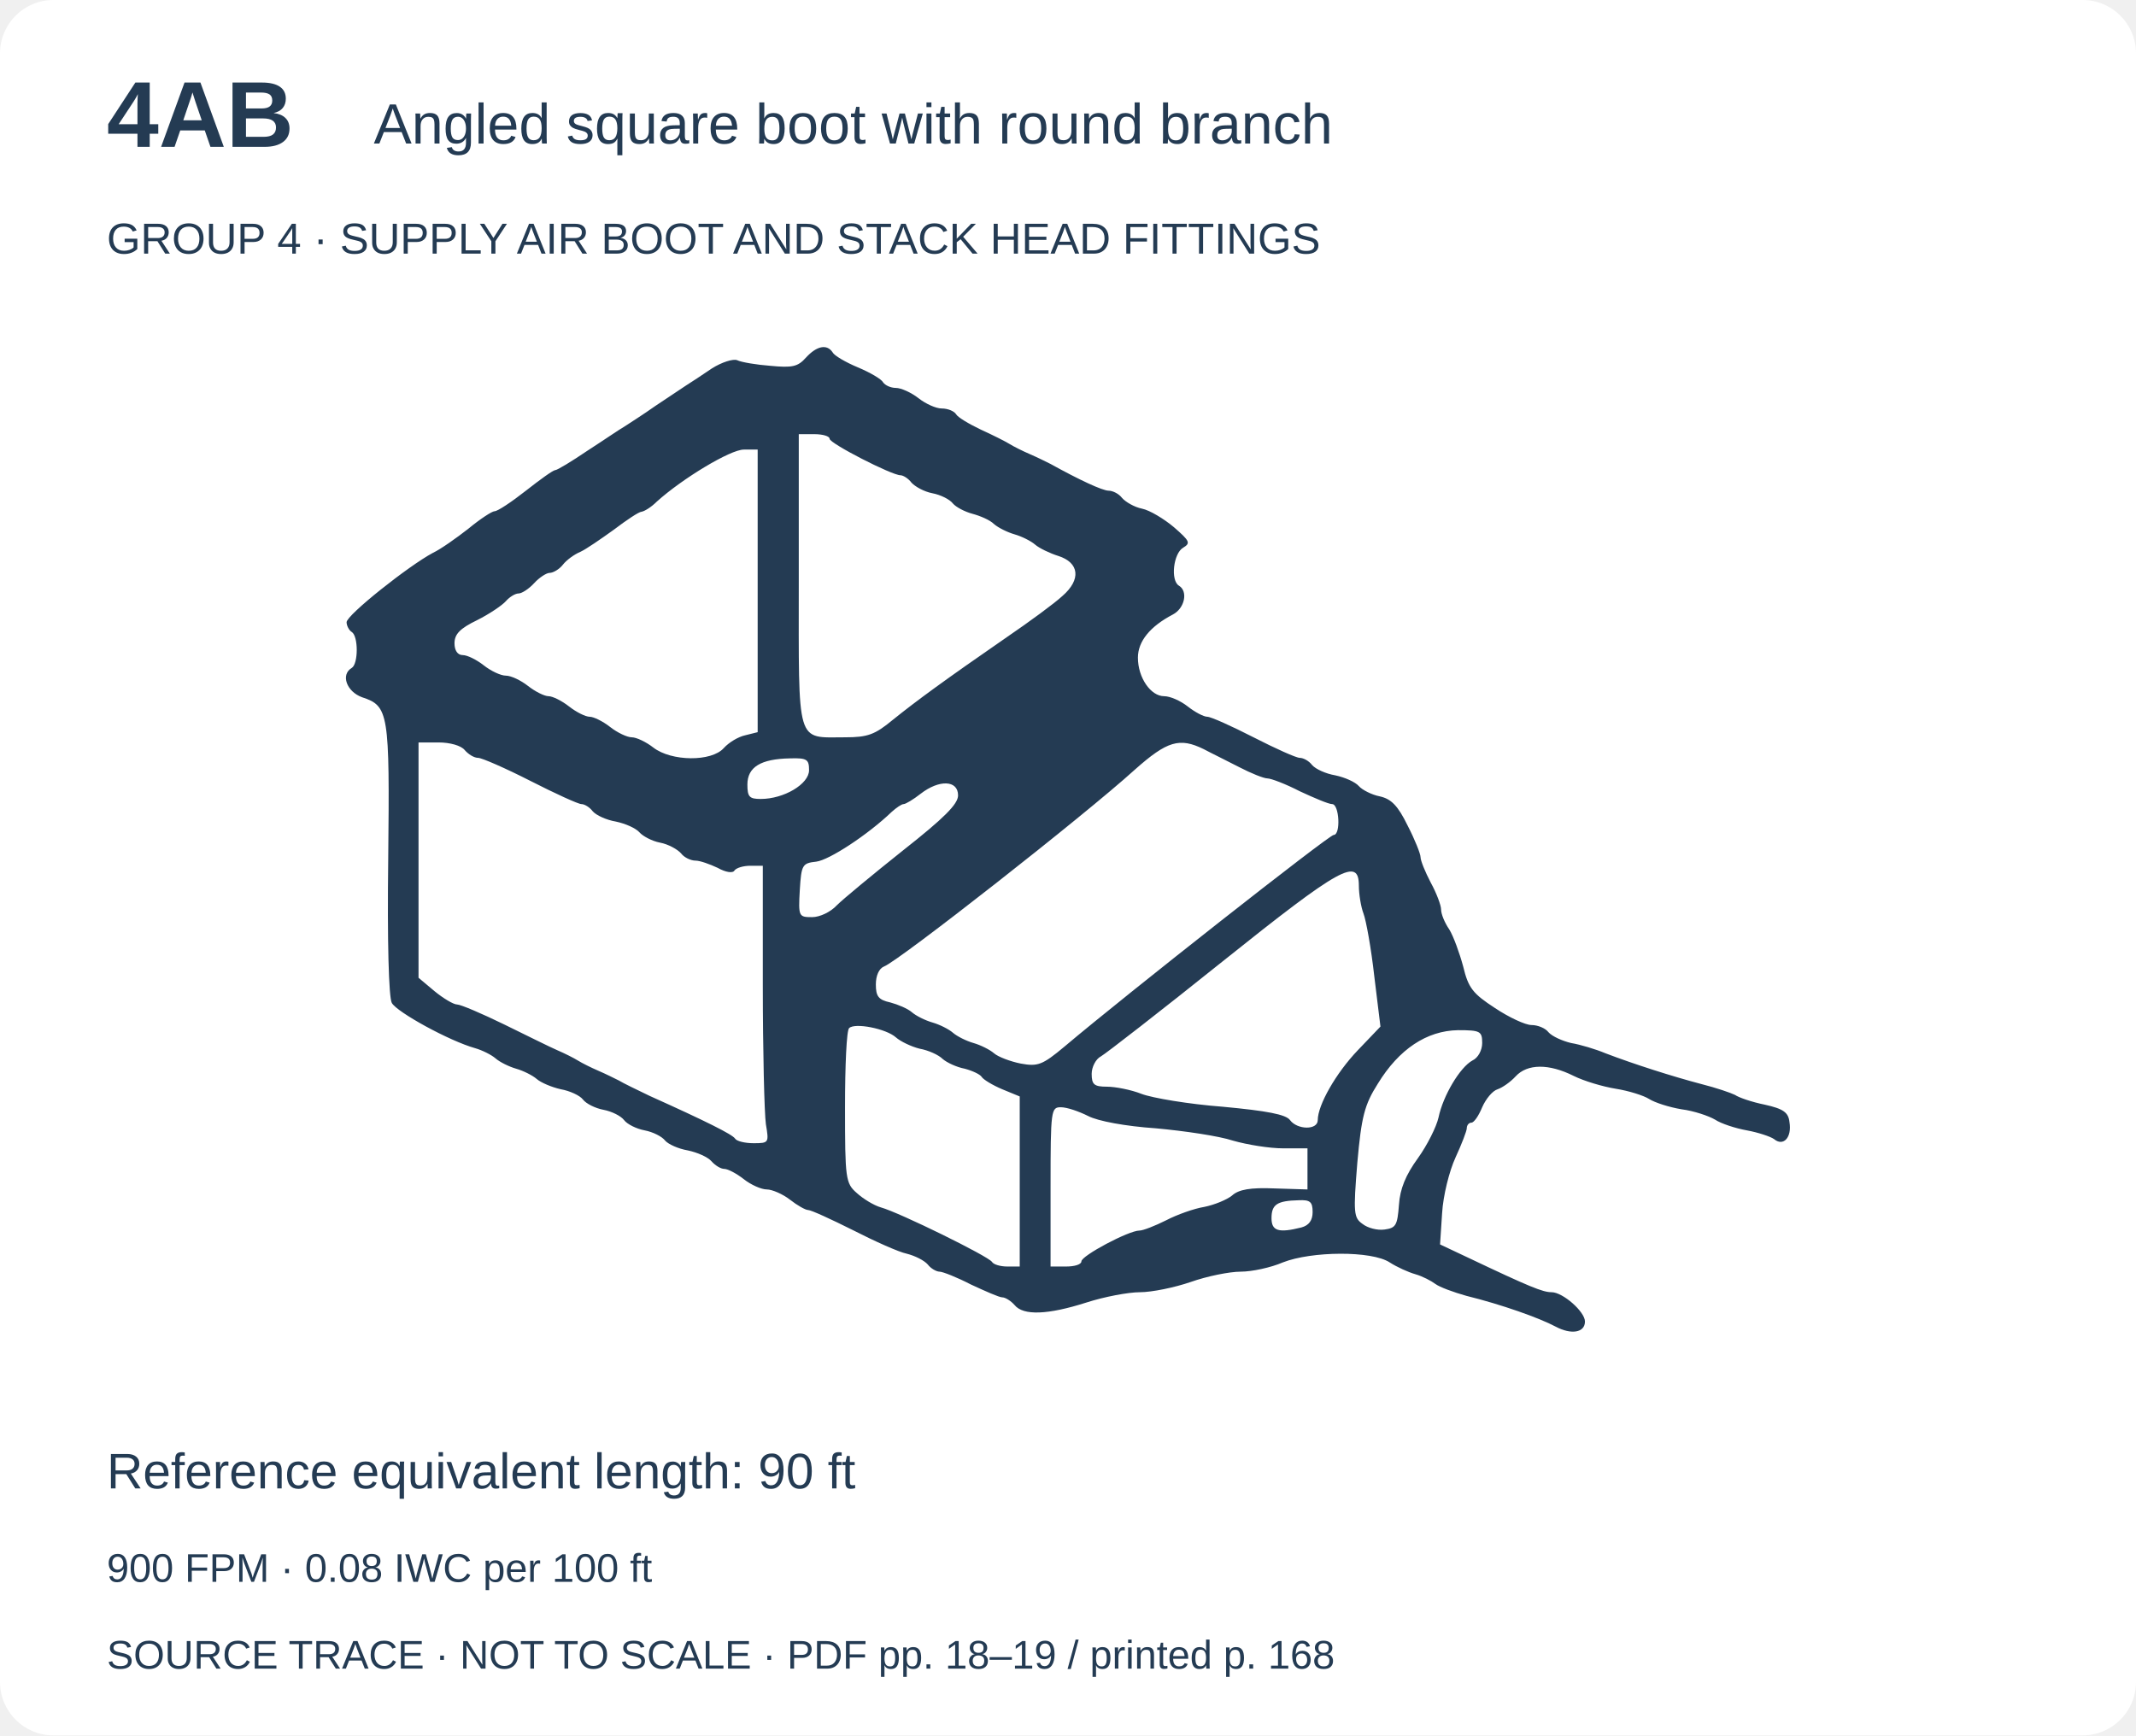
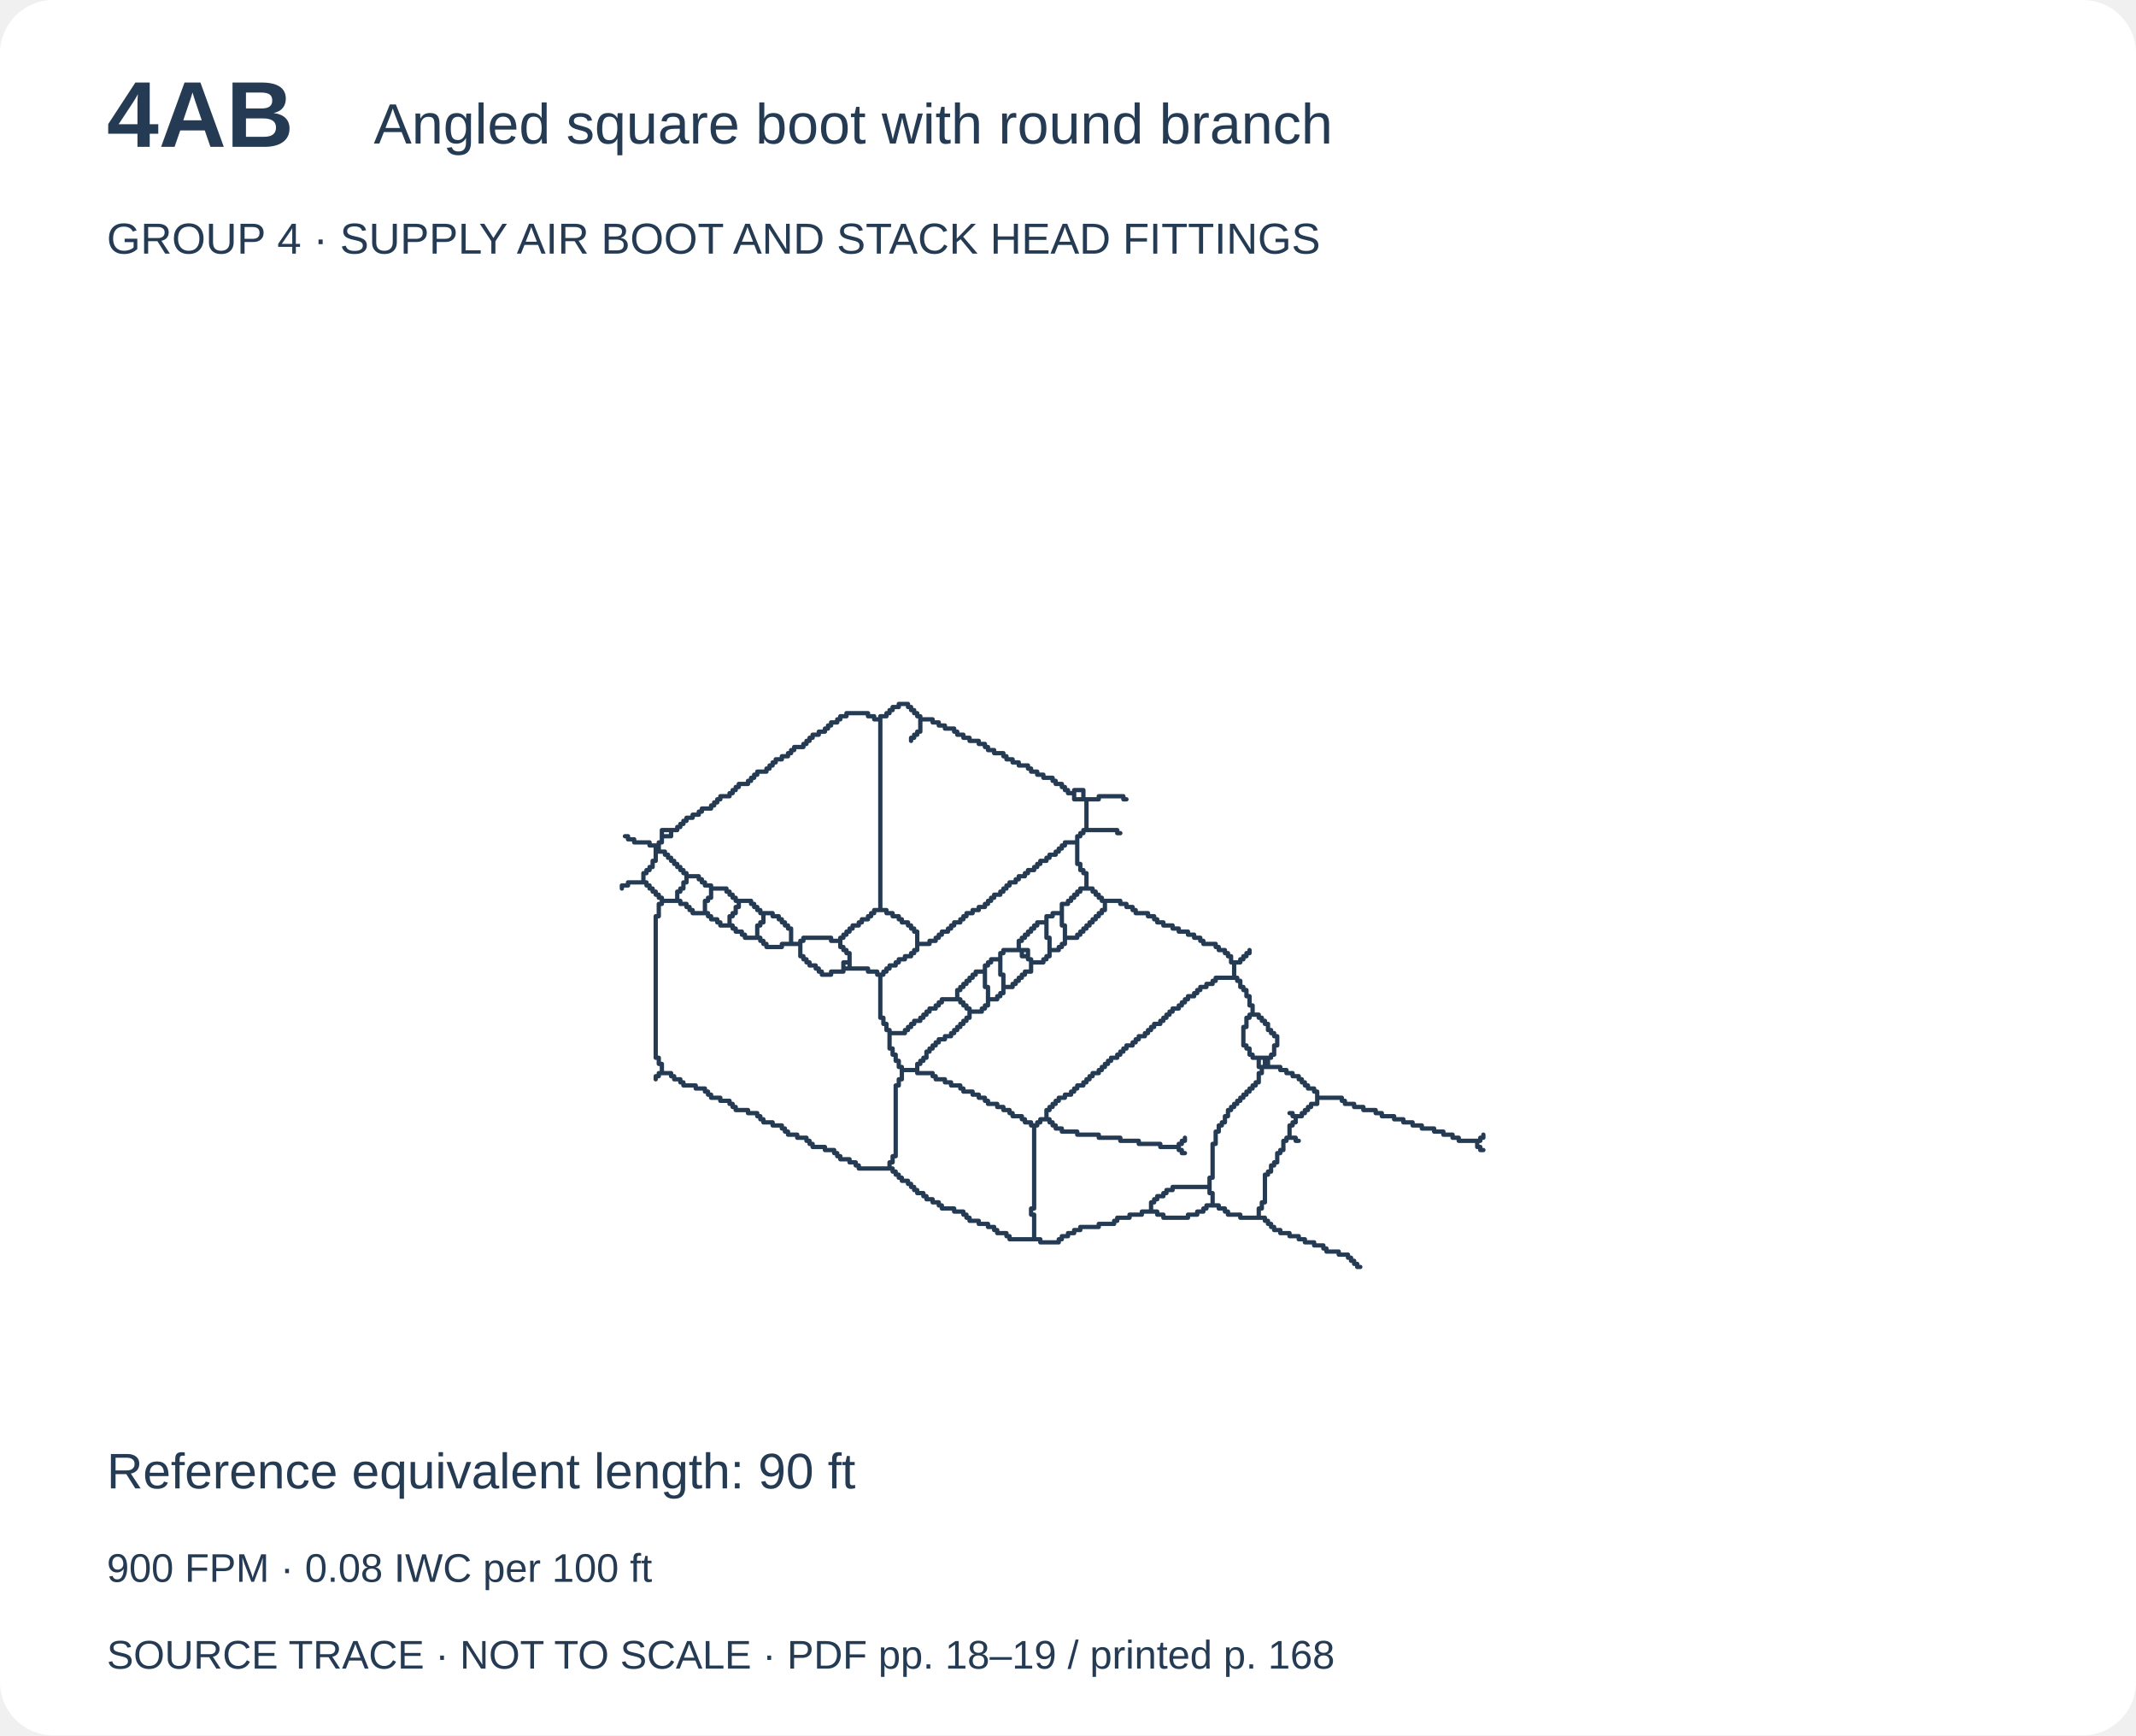
<svg xmlns="http://www.w3.org/2000/svg" width="640" height="520" viewBox="0 0 640 520" role="img" aria-labelledby="title desc">
  <style>text{font-family:Arial,sans-serif;fill:#243b53}</style>
  <rect width="640" height="520" rx="16" fill="white" />
  <text x="32" y="44" font-size="28" font-weight="700">4AB</text>
  <text x="112" y="43" font-size="17">Angled square boot with round branch</text>
  <text x="32" y="76" font-size="13">GROUP 4 · SUPPLY AIR BOOT AND STACK HEAD FITTINGS</text>
-   <svg x="55" y="104" width="530" height="295" viewBox="0 0 281.015 191.607" preserveAspectRatio="xMidYMid meet">
-     <g transform="translate(-14.88645,211.9499) scale(0.1,-0.1)" fill="#243b53" stroke="none">
-       <path d="M1044 2099 c-16 -18 -27 -20 -69 -16 -27 2 -57 7 -65 11 -8 3 -30 -4 -49 -16 -19 -13 -42 -28 -50 -33 -9 -6 -36 -24 -60 -40 -24 -17 -51 -34 -60 -40 -9 -5 -41 -27 -72 -47 -31 -21 -59 -38 -63 -38 -4 0 -29 -18 -57 -40 -28 -22 -55 -40 -61 -40 -5 0 -28 -15 -51 -34 -23 -18 -54 -40 -69 -47 -47 -25 -168 -121 -168 -135 0 -7 5 -16 10 -19 13 -8 13 -62 0 -70 -22 -13 -10 -46 20 -57 52 -17 54 -30 51 -315 -2 -160 1 -269 7 -280 10 -18 112 -74 162 -88 14 -4 32 -13 40 -20 8 -7 26 -16 40 -20 14 -4 32 -13 40 -20 8 -7 29 -16 47 -20 17 -3 37 -12 43 -20 6 -8 24 -17 40 -20 16 -3 34 -12 40 -20 6 -8 24 -17 40 -20 16 -3 34 -12 40 -20 6 -7 26 -16 44 -19 19 -4 39 -13 46 -21 7 -8 18 -15 25 -15 7 0 24 -9 38 -20 14 -11 34 -20 45 -20 10 0 31 -9 45 -20 14 -11 30 -20 35 -20 6 0 45 -18 87 -39 43 -22 90 -43 105 -46 16 -4 34 -13 41 -21 6 -8 17 -14 23 -14 6 0 34 -11 61 -25 28 -13 55 -25 61 -25 6 0 17 -7 24 -15 17 -21 65 -19 140 5 34 11 81 20 104 20 23 0 67 9 99 20 31 11 75 20 97 20 22 0 59 8 82 18 56 22 173 23 208 0 14 -9 36 -19 50 -23 14 -4 31 -13 39 -19 8 -6 35 -16 60 -23 69 -17 142 -43 174 -60 30 -16 57 -12 57 10 0 19 -43 57 -65 57 -17 0 -42 10 -164 68 l-53 25 4 61 c2 34 14 82 26 108 12 26 22 52 22 57 0 6 4 11 9 11 5 0 14 13 21 30 7 16 20 32 30 35 9 3 25 14 35 25 23 25 65 25 113 1 20 -10 57 -21 82 -25 25 -4 54 -13 65 -20 11 -7 39 -16 63 -20 24 -3 53 -13 65 -20 12 -8 40 -17 62 -21 22 -4 46 -12 53 -17 18 -15 35 3 30 33 -2 19 -12 26 -48 34 -25 5 -51 14 -58 19 -8 4 -37 14 -65 21 -57 15 -132 39 -187 60 -19 8 -49 17 -67 20 -17 4 -37 13 -44 21 -6 8 -21 14 -33 14 -12 0 -44 15 -71 33 -43 28 -52 39 -62 81 -7 26 -19 59 -27 72 -9 13 -16 30 -16 39 0 8 -9 32 -20 52 -11 21 -20 43 -20 50 0 6 -11 34 -25 61 -19 39 -32 52 -54 57 -16 3 -35 13 -41 20 -7 8 -27 17 -46 21 -18 3 -38 12 -45 20 -6 8 -17 14 -24 14 -7 0 -47 18 -90 40 -43 22 -83 40 -90 40 -7 0 -24 9 -38 20 -14 11 -34 20 -46 20 -26 0 -51 36 -51 75 0 32 24 61 68 84 23 12 30 45 12 56 -17 10 -11 63 8 74 15 9 13 13 -18 40 -19 16 -47 33 -62 36 -15 3 -32 13 -39 21 -6 8 -18 14 -26 14 -12 0 -57 21 -113 52 -8 4 -26 13 -40 19 -14 6 -32 15 -40 20 -8 5 -34 18 -56 28 -23 11 -45 24 -48 30 -4 6 -16 11 -28 11 -11 0 -31 9 -45 20 -14 11 -34 20 -44 20 -10 0 -21 5 -25 11 -3 6 -25 19 -49 29 -24 10 -46 23 -49 29 -11 17 -31 13 -52 -10z m46 -158 c0 -9 121 -71 138 -71 5 0 15 -6 21 -14 7 -8 25 -18 41 -21 16 -3 34 -12 40 -20 6 -7 23 -16 38 -20 15 -4 34 -12 42 -20 8 -7 26 -16 40 -20 14 -4 32 -13 40 -20 8 -7 29 -17 45 -22 41 -13 45 -46 8 -78 -15 -14 -64 -50 -108 -80 -123 -85 -176 -124 -222 -161 -35 -29 -49 -34 -93 -34 -96 0 -90 -19 -90 305 l0 285 30 0 c17 0 30 -4 30 -9z m-140 -296 l0 -275 -24 -6 c-14 -3 -32 -14 -42 -25 -24 -27 -102 -26 -137 1 -14 11 -33 20 -42 20 -9 0 -28 9 -42 20 -14 11 -32 20 -40 20 -8 0 -26 9 -40 20 -14 11 -32 20 -40 20 -8 0 -26 9 -40 20 -14 11 -33 20 -43 20 -10 0 -29 9 -43 20 -14 11 -32 20 -41 20 -10 0 -16 9 -16 23 0 18 11 29 44 45 24 12 49 29 56 37 7 8 18 15 25 15 6 0 20 9 30 20 10 11 24 20 30 20 7 0 19 7 26 16 7 9 22 20 34 25 11 5 40 25 65 43 25 19 49 35 54 35 6 1 19 9 30 20 50 45 143 101 169 101 l27 0 0 -275z m-570 -310 c7 -8 18 -15 26 -15 7 0 53 -20 102 -45 49 -25 93 -45 99 -45 6 0 16 -6 22 -14 7 -8 27 -17 45 -20 19 -4 39 -13 46 -21 6 -7 24 -17 40 -20 16 -3 34 -13 41 -21 6 -8 19 -14 28 -14 9 0 28 -7 43 -14 16 -9 30 -11 33 -5 4 5 17 9 31 9 l24 0 0 -232 c0 -128 3 -250 6 -271 6 -36 6 -37 -24 -37 -17 0 -33 4 -36 9 -5 8 -57 34 -166 83 -25 12 -52 25 -60 30 -8 4 -26 13 -40 19 -14 6 -32 15 -40 20 -8 5 -26 14 -40 20 -14 6 -60 29 -103 50 -43 21 -85 39 -92 39 -7 0 -27 12 -44 26 l-31 26 0 229 0 229 39 0 c22 0 44 -6 51 -15z m1438 2 c15 -8 46 -23 69 -35 23 -12 48 -22 55 -22 7 0 36 -11 63 -25 28 -13 56 -25 63 -25 14 0 17 -60 3 -60 -9 0 -402 -309 -524 -412 -43 -36 -52 -39 -85 -33 -20 4 -44 13 -52 20 -8 7 -26 16 -40 20 -14 4 -32 13 -40 20 -8 7 -26 16 -40 20 -14 4 -32 13 -40 20 -8 7 -27 15 -42 19 -23 5 -28 12 -28 35 0 17 6 31 16 35 29 11 390 294 488 383 63 56 87 63 134 40z m-768 -41 c0 -27 -49 -56 -94 -56 -22 0 -26 4 -26 28 0 34 26 50 83 51 33 1 37 -2 37 -23z m290 -49 c0 -17 -27 -44 -107 -107 -59 -47 -117 -95 -129 -107 -12 -13 -33 -23 -48 -23 -26 0 -27 1 -24 53 3 49 5 52 32 55 25 3 100 52 147 97 9 8 19 15 23 15 4 0 19 9 33 20 36 28 73 27 73 -3z m780 -176 c0 -16 4 -41 9 -54 5 -13 15 -68 21 -122 l12 -98 -44 -46 c-43 -45 -78 -107 -78 -136 0 -20 -40 -19 -54 0 -8 11 -45 18 -131 26 -66 5 -137 17 -158 25 -20 8 -51 14 -67 14 -25 0 -30 4 -30 25 0 13 8 29 18 34 9 5 116 88 237 185 230 184 265 203 265 147z m-901 -295 c9 -8 30 -18 46 -22 17 -3 37 -12 45 -20 8 -7 27 -16 43 -19 15 -4 30 -11 33 -16 3 -5 21 -16 40 -24 l34 -14 0 -165 0 -166 -24 0 c-14 0 -27 4 -30 9 -7 11 -180 96 -216 106 -14 4 -35 17 -47 28 -22 19 -23 28 -23 167 0 81 3 150 8 154 11 11 72 -1 91 -18z m1141 -11 c0 -14 -8 -29 -19 -34 -24 -13 -57 -68 -66 -111 -4 -18 -22 -54 -40 -79 -24 -33 -35 -60 -37 -91 -3 -40 -6 -45 -28 -48 -14 -2 -33 3 -43 11 -17 12 -18 21 -10 119 8 90 14 113 40 154 41 67 95 103 156 104 43 0 47 -2 47 -25z m-767 -142 c19 -10 73 -20 132 -24 55 -5 123 -15 150 -24 28 -8 71 -15 98 -15 l47 0 0 -40 0 -40 -64 2 c-47 2 -70 -2 -83 -14 -10 -8 -34 -18 -54 -22 -19 -3 -53 -15 -74 -26 -22 -11 -45 -20 -52 -20 -21 0 -113 -49 -113 -60 0 -6 -13 -10 -30 -10 l-30 0 0 155 c0 150 1 155 20 155 12 0 35 -8 53 -17z m437 -187 c0 -16 -7 -26 -22 -30 -44 -11 -58 -7 -58 18 0 27 11 34 53 35 22 1 27 -3 27 -23z" />
-     </g>
+   <svg x="55" y="104" width="530" height="295" viewBox="0 0 320 320" preserveAspectRatio="xMidYMid meet">
+     <path d="M105 116L106 116M105 116L105 117M106 116L107 116M107 116L108 116M108 116L108 117M103 117L104 117M103 117L103 118M104 117L105 117M108 117L109 117M109 117L109 118M102 118L103 118M102 118L102 119M109 118L110 118M110 118L110 119M88 119L89 119M88 119L88 120M89 119L90 119M90 119L91 119M91 119L92 119M92 119L93 119M93 119L94 119M94 119L95 119M95 119L95 120M101 119L102 119M101 119L101 120M110 119L111 119M111 119L111 120M86 120L87 120M86 120L86 121M87 120L88 120M95 120L96 120M96 120L97 120M97 120L97 121M99 120L100 120M99 120L99 121M100 120L101 120M111 120L112 120M112 120L112 121M85 121L86 121M85 121L85 122M97 121L98 121M98 121L99 121M99 121L99 122M112 121L113 121M112 121L112 122M113 121L114 121M114 121L115 121M115 121L116 121M116 121L116 122M83 122L84 122M83 122L83 123M84 122L85 122M99 122L99 123M112 122L112 123M116 122L117 122M117 122L118 122M118 122L118 123M82 123L83 123M82 123L82 124M99 123L99 124M112 123L112 124M118 123L119 123M119 123L120 123M120 123L120 124M81 124L82 124M81 124L81 125M99 124L99 125M112 124L112 125M120 124L121 124M121 124L122 124M122 124L123 124M123 124L123 125M79 125L80 125M79 125L79 126M80 125L81 125M99 125L99 126M111 125L112 125M111 125L111 126M123 125L124 125M124 125L124 126M77 126L78 126M77 126L77 127M78 126L79 126M99 126L99 127M110 126L111 126M110 126L110 127M124 126L125 126M125 126L126 126M126 126L126 127M76 127L77 127M76 127L76 128M99 127L99 128M109 127L110 127M109 127L109 128M126 127L127 127M127 127L128 127M128 127L128 128M75 128L76 128M75 128L75 129M99 128L99 129M128 128L129 128M129 128L130 128M130 128L131 128M131 128L131 129M74 129L75 129M74 129L74 130M99 129L99 130M131 129L132 129M132 129L133 129M133 129L133 130M71 130L72 130M71 130L71 131M72 130L73 130M73 130L74 130M99 130L99 131M133 130L134 130M134 130L134 131M70 131L71 131M70 131L70 132M99 131L99 132M134 131L135 131M135 131L136 131M136 131L136 132M69 132L70 132M69 132L69 133M99 132L99 133M136 132L137 132M137 132L138 132M138 132L139 132M139 132L139 133M67 133L68 133M67 133L67 134M68 133L69 133M99 133L99 134M139 133L140 133M140 133L140 134M65 134L66 134M65 134L65 135M66 134L67 134M99 134L99 135M140 134L141 134M141 134L142 134M142 134L142 135M64 135L65 135M64 135L64 136M99 135L99 136M142 135L143 135M143 135L144 135M144 135L144 136M63 136L64 136M63 136L63 137M99 136L99 137M144 136L145 136M145 136L146 136M146 136L147 136M147 136L147 137M62 137L63 137M62 137L62 138M99 137L99 138M147 137L148 137M148 137L148 138M59 138L60 138M59 138L59 139M60 138L61 138M61 138L62 138M99 138L99 139M148 138L149 138M149 138L150 138M150 138L150 139M58 139L59 139M58 139L58 140M99 139L99 140M150 139L151 139M151 139L152 139M152 139L152 140M57 140L58 140M57 140L57 141M99 140L99 141M152 140L153 140M153 140L154 140M154 140L155 140M155 140L155 141M56 141L57 141M56 141L56 142M99 141L99 142M155 141L156 141M156 141L156 142M53 142L54 142M53 142L53 143M54 142L55 142M55 142L56 142M99 142L99 143M156 142L157 142M157 142L158 142M158 142L158 143M52 143L53 143M52 143L52 144M99 143L99 144M158 143L159 143M159 143L159 144M51 144L52 144M51 144L51 145M99 144L99 145M159 144L160 144M160 144L160 145M162 144L163 144M162 144L162 145M163 144L164 144M164 144L165 144M165 144L165 145M50 145L51 145M50 145L50 146M99 145L99 146M160 145L161 145M161 145L162 145M162 145L162 146M165 145L165 146M47 146L48 146M47 146L47 147M48 146L49 146M49 146L50 146M99 146L99 147M162 146L162 147M165 146L165 147M170 146L171 146M170 146L170 147M171 146L172 146M172 146L173 146M173 146L174 146M174 146L175 146M175 146L176 146M176 146L177 146M177 146L178 146M178 146L178 147M46 147L47 147M46 147L46 148M99 147L99 148M162 147L163 147M163 147L164 147M164 147L165 147M165 147L166 147M166 147L167 147M166 147L166 148M167 147L168 147M168 147L169 147M169 147L170 147M178 147L179 147M45 148L46 148M45 148L45 149M99 148L99 149M166 148L166 149M44 149L45 149M44 149L44 150M99 149L99 150M166 149L166 150M41 150L42 150M41 150L41 151M42 150L43 150M43 150L44 150M99 150L99 151M166 150L166 151M40 151L41 151M40 151L40 152M99 151L99 152M166 151L166 152M38 152L39 152M38 152L38 153M39 152L40 152M99 152L99 153M166 152L166 153M36 153L37 153M36 153L36 154M37 153L38 153M99 153L99 154M166 153L166 154M35 154L36 154M35 154L35 155M99 154L99 155M166 154L166 155M34 155L35 155M34 155L34 156M99 155L99 156M166 155L166 156M33 156L34 156M33 156L33 157M99 156L99 157M166 156L166 157M28 157L29 157M28 157L28 158M29 157L30 157M30 157L31 157M31 157L32 157M31 157L31 158M32 157L33 157M99 157L99 158M165 157L166 157M165 157L165 158M166 157L167 157M167 157L168 157M168 157L169 157M169 157L170 157M170 157L171 157M171 157L172 157M172 157L173 157M173 157L174 157M174 157L175 157M175 157L176 157M176 157L176 158M28 158L28 159M31 158L31 159M99 158L99 159M164 158L165 158M164 158L164 159M176 158L177 158M16 159L17 159M17 159L17 160M28 159L29 159M28 159L28 160M29 159L30 159M30 159L31 159M99 159L99 160M163 159L164 159M163 159L163 160M17 160L18 160M18 160L19 160M19 160L19 161M28 160L28 161M99 160L99 161M163 160L163 161M19 161L20 161M20 161L21 161M21 161L22 161M22 161L23 161M23 161L24 161M24 161L24 162M27 161L28 161M27 161L27 162M99 161L99 162M159 161L160 161M159 161L159 162M160 161L161 161M161 161L162 161M162 161L163 161M163 161L163 162M24 162L25 162M25 162L26 162M26 162L27 162M26 162L26 163M27 162L27 163M99 162L99 163M158 162L159 162M158 162L158 163M163 162L163 163M26 163L27 163M26 163L26 164M27 163L27 164M99 163L99 164M157 163L158 163M157 163L157 164M163 163L163 164M26 164L27 164M26 164L26 165M27 164L28 164M28 164L29 164M29 164L29 165M99 164L99 165M156 164L157 164M156 164L156 165M163 164L163 165M26 165L26 166M29 165L30 165M30 165L30 166M99 165L99 166M154 165L155 165M154 165L154 166M155 165L156 165M163 165L163 166M26 166L26 167M30 166L31 166M31 166L31 167M99 166L99 167M153 166L154 166M153 166L153 167M163 166L163 167M25 167L26 167M25 167L25 168M31 167L32 167M32 167L32 168M99 167L99 168M151 167L152 167M151 167L151 168M152 167L153 167M163 167L163 168M25 168L25 169M32 168L33 168M33 168L33 169M99 168L99 169M150 168L151 168M150 168L150 169M163 168L164 168M164 168L164 169M24 169L25 169M24 169L24 170M33 169L34 169M34 169L34 170M99 169L99 170M149 169L150 169M149 169L149 170M164 169L164 170M23 170L24 170M23 170L23 171M34 170L35 170M35 170L35 171M99 170L99 171M147 170L148 170M147 170L147 171M148 170L149 170M164 170L165 170M165 170L165 171M22 171L23 171M22 171L22 172M35 171L36 171M36 171L36 172M99 171L99 172M146 171L147 171M146 171L146 172M165 171L166 171M166 171L166 172M22 172L22 173M36 172L37 172M36 172L36 173M37 172L38 172M38 172L39 172M39 172L40 172M40 172L40 173M99 172L99 173M144 172L145 172M144 172L144 173M145 172L146 172M166 172L166 173M22 173L22 174M36 173L36 174M40 173L41 173M41 173L41 174M99 173L99 174M143 173L144 173M143 173L143 174M166 173L166 174M17 174L18 174M17 174L17 175M18 174L19 174M19 174L20 174M20 174L21 174M21 174L22 174M22 174L23 174M23 174L23 175M35 174L36 174M35 174L35 175M41 174L42 174M42 174L42 175M99 174L99 175M141 174L142 174M141 174L141 175M142 174L143 174M166 174L166 175M15 175L16 175M15 175L15 176M16 175L17 175M23 175L24 175M24 175L24 176M35 175L35 176M42 175L43 175M43 175L44 175M44 175L44 176M99 175L99 176M140 175L141 175M140 175L140 176M166 175L166 176M24 176L25 176M25 176L25 177M34 176L35 176M34 176L34 177M44 176L45 176M44 176L44 177M45 176L46 176M46 176L47 176M47 176L48 176M48 176L49 176M49 176L49 177M99 176L99 177M139 176L140 176M139 176L139 177M164 176L165 176M164 176L164 177M165 176L166 176M166 176L167 176M167 176L168 176M168 176L168 177M25 177L26 177M26 177L26 178M33 177L34 177M33 177L33 178M44 177L44 178M49 177L50 177M50 177L50 178M99 177L99 178M138 177L139 177M138 177L138 178M163 177L164 177M163 177L163 178M168 177L169 177M169 177L169 178M26 178L27 178M27 178L27 179M33 178L33 179M44 178L44 179M50 178L51 178M51 178L51 179M99 178L99 179M136 178L137 178M136 178L136 179M137 178L138 178M162 178L163 178M162 178L162 179M169 178L170 178M170 178L170 179M27 179L28 179M28 179L28 180M33 179L33 180M43 179L44 179M43 179L43 180M51 179L52 179M52 179L52 180M99 179L99 180M135 179L136 179M135 179L135 180M161 179L162 179M161 179L161 180M170 179L171 179M171 179L171 180M28 180L29 180M28 180L28 181M29 180L30 180M30 180L31 180M31 180L32 180M32 180L33 180M33 180L34 180M34 180L34 181M42 180L43 180M42 180L42 181M52 180L53 180M53 180L54 180M53 180L53 181M54 180L55 180M55 180L56 180M56 180L57 180M57 180L57 181M99 180L99 181M134 180L135 180M134 180L134 181M160 180L161 180M160 180L160 181M171 180L172 180M172 180L173 180M172 180L172 181M173 180L174 180M174 180L175 180M175 180L176 180M176 180L177 180M177 180L177 181M27 181L28 181M27 181L27 182M34 181L35 181M35 181L36 181M36 181L36 182M42 181L42 182M53 181L53 182M57 181L58 181M58 181L58 182M99 181L99 182M133 181L134 181M133 181L133 182M158 181L159 181M158 181L158 182M159 181L160 181M172 181L172 182M177 181L178 181M178 181L179 181M179 181L179 182M27 182L27 183M36 182L37 182M37 182L37 183M42 182L42 183M52 182L53 182M52 182L52 183M58 182L59 182M59 182L59 183M99 182L99 183M131 182L132 182M131 182L131 183M132 182L133 182M158 182L158 183M172 182L172 183M179 182L180 182M180 182L181 182M181 182L181 183M27 183L27 184M37 183L38 183M38 183L38 184M42 183L42 184M52 183L52 184M59 183L60 183M60 183L60 184M97 183L98 183M97 183L97 184M98 183L99 183M99 183L100 183M100 183L101 183M101 183L101 184M129 183L130 183M129 183L129 184M130 183L131 183M158 183L158 184M171 183L172 183M171 183L171 184M181 183L182 183M182 183L182 184M27 184L27 185M38 184L39 184M39 184L40 184M40 184L41 184M41 184L42 184M42 184L43 184M43 184L43 185M51 184L52 184M51 184L51 185M60 184L61 184M61 184L62 184M61 184L61 185M62 184L63 184M63 184L64 184M64 184L64 185M96 184L97 184M96 184L96 185M101 184L102 184M102 184L103 184M103 184L103 185M127 184L128 184M127 184L127 185M128 184L129 184M155 184L156 184M155 184L155 185M156 184L157 184M157 184L158 184M158 184L158 185M170 184L171 184M170 184L170 185M182 184L183 184M183 184L184 184M184 184L185 184M185 184L186 184M186 184L186 185M26 185L27 185M26 185L26 186M43 185L44 185M44 185L44 186M50 185L51 185M50 185L50 186M61 185L61 186M64 185L65 185M65 185L66 185M66 185L66 186M95 185L96 185M95 185L95 186M103 185L104 185M104 185L105 185M105 185L105 186M126 185L127 185M126 185L126 186M153 185L154 185M153 185L153 186M154 185L155 185M158 185L158 186M169 185L170 185M169 185L169 186M186 185L187 185M187 185L188 185M188 185L188 186M26 186L26 187M44 186L45 186M45 186L46 186M46 186L46 187M50 186L50 187M61 186L61 187M66 186L67 186M67 186L67 187M93 186L94 186M93 186L93 187M94 186L95 186M105 186L106 186M106 186L106 187M125 186L126 186M125 186L125 187M153 186L153 187M158 186L158 187M168 186L169 186M168 186L168 187M188 186L189 186M189 186L189 187M26 187L26 188M46 187L47 187M47 187L47 188M50 187L50 188M60 187L61 187M60 187L60 188M67 187L68 187M68 187L68 188M92 187L93 187M92 187L92 188M106 187L107 187M107 187L108 187M108 187L108 188M123 187L124 187M123 187L123 188M124 187L125 187M150 187L151 187M150 187L150 188M151 187L152 187M152 187L153 187M153 187L153 188M158 187L158 188M167 187L168 187M167 187L167 188M189 187L190 187M190 187L191 187M191 187L191 188M26 188L26 189M47 188L48 188M48 188L49 188M49 188L50 188M50 188L51 188M51 188L51 189M59 188L60 188M59 188L59 189M68 188L69 188M69 188L69 189M90 188L91 188M90 188L90 189M91 188L92 188M108 188L109 188M109 188L109 189M122 188L123 188M122 188L122 189M149 188L150 188M149 188L149 189M153 188L153 189M158 188L159 188M159 188L159 189M166 188L167 188M166 188L166 189M191 188L192 188M192 188L193 188M193 188L194 188M194 188L194 189M26 189L26 190M51 189L52 189M52 189L52 190M59 189L59 190M69 189L70 189M70 189L70 190M89 189L90 189M89 189L89 190M109 189L110 189M110 189L110 190M121 189L122 189M121 189L121 190M148 189L149 189M148 189L148 190M153 189L153 190M159 189L159 190M165 189L166 189M165 189L165 190M194 189L195 189M195 189L196 189M196 189L196 190M26 190L26 191M52 190L53 190M53 190L54 190M54 190L54 191M59 190L59 191M70 190L70 191M88 190L89 190M88 190L88 191M110 190L111 190M111 190L111 191M119 190L120 190M119 190L119 191M120 190L121 190M147 190L148 190M147 190L147 191M153 190L153 191M159 190L159 191M164 190L165 190M164 190L164 191M196 190L197 190M197 190L198 190M198 190L199 190M199 190L199 191M26 191L26 192M54 191L55 191M55 191L55 192M59 191L59 192M70 191L70 192M87 191L88 191M87 191L87 192M111 191L111 192M118 191L119 191M118 191L118 192M146 191L147 191M146 191L146 192M153 191L153 192M159 191L159 192M163 191L164 191M163 191L163 192M199 191L200 191M200 191L201 191M201 191L201 192M26 192L26 193M55 192L56 192M56 192L57 192M57 192L58 192M58 192L59 192M59 192L60 192M60 192L60 193M70 192L70 193M74 192L75 192M74 192L74 193M75 192L76 192M76 192L77 192M77 192L78 192M78 192L79 192M79 192L80 192M80 192L81 192M81 192L82 192M82 192L83 192M83 192L83 193M86 192L87 192M86 192L86 193M111 192L111 193M117 192L118 192M117 192L117 193M145 192L146 192M145 192L145 193M153 192L154 192M154 192L154 193M159 192L160 192M159 192L159 193M160 192L161 192M161 192L162 192M162 192L163 192M201 192L202 192M202 192L203 192M203 192L203 193M26 193L26 194M60 193L61 193M61 193L61 194M70 193L70 194M73 193L74 193M73 193L73 194M83 193L84 193M84 193L85 193M85 193L86 193M86 193L86 194M111 193L111 194M115 193L116 193M115 193L115 194M116 193L117 193M144 193L145 193M144 193L144 194M154 193L154 194M159 193L159 194M203 193L204 193M204 193L204 194M26 194L26 195M61 194L62 194M62 194L62 195M67 194L68 194M67 194L67 195M68 194L69 194M69 194L70 194M70 194L71 194M71 194L72 194M72 194L73 194M73 194L73 195M86 194L86 195M111 194L112 194M111 194L111 195M112 194L113 194M113 194L114 194M114 194L115 194M144 194L144 195M154 194L154 195M158 194L159 194M158 194L158 195M204 194L205 194M205 194L206 194M206 194L207 194M207 194L208 194M208 194L208 195M26 195L26 196M62 195L63 195M63 195L64 195M64 195L65 195M65 195L66 195M66 195L67 195M73 195L73 196M86 195L87 195M87 195L87 196M111 195L111 196M144 195L144 196M154 195L154 196M157 195L158 195M157 195L157 196M208 195L209 195M209 195L209 196M26 196L26 197M73 196L73 197M87 196L88 196M88 196L88 197M110 196L111 196M110 196L110 197M139 196L140 196M139 196L139 197M140 196L141 196M141 196L142 196M142 196L143 196M143 196L144 196M144 196L145 196M145 196L146 196M145 196L145 197M146 196L147 196M147 196L147 197M154 196L155 196M154 196L154 197M155 196L156 196M156 196L157 196M209 196L210 196M210 196L211 196M211 196L211 197M219 196L219 197M26 197L26 198M73 197L73 198M88 197L89 197M89 197L89 198M109 197L110 197M109 197L109 198M138 197L139 197M138 197L138 198M145 197L145 198M147 197L147 198M154 197L154 198M211 197L212 197M212 197L212 198M218 197L219 197M218 197L218 198M26 198L26 199M73 198L74 198M74 198L74 199M89 198L89 199M107 198L108 198M107 198L107 199M108 198L109 198M138 198L138 199M145 198L146 198M146 198L147 198M147 198L147 199M153 198L154 198M153 198L153 199M212 198L213 198M213 198L213 199M217 198L218 198M217 198L217 199M26 199L26 200M74 199L75 199M75 199L75 200M89 199L89 200M105 199L106 199M105 199L105 200M106 199L107 199M135 199L136 199M135 199L135 200M136 199L137 199M137 199L138 199M138 199L138 200M147 199L148 199M148 199L148 200M152 199L153 199M152 199L152 200M213 199L213 200M216 199L217 199M216 199L216 200M26 200L26 201M75 200L76 200M76 200L76 201M87 200L88 200M87 200L87 201M88 200L89 200M89 200L89 201M104 200L105 200M104 200L104 201M134 200L135 200M134 200L134 201M138 200L138 201M148 200L149 200M148 200L148 201M149 200L150 200M150 200L151 200M151 200L152 200M213 200L214 200M214 200L215 200M214 200L214 201M215 200L216 200M26 201L26 202M76 201L77 201M77 201L78 201M78 201L78 202M87 201L87 202M89 201L89 202M102 201L103 201M102 201L102 202M103 201L104 201M133 201L134 201M133 201L133 202M138 201L138 202M148 201L148 202M214 201L214 202M26 202L26 203M78 202L79 202M79 202L79 203M87 202L88 202M87 202L87 203M88 202L89 202M89 202L90 202M90 202L91 202M91 202L92 202M92 202L93 202M93 202L94 202M94 202L95 202M95 202L95 203M101 202L102 202M101 202L101 203M133 202L133 203M138 202L138 203M148 202L148 203M214 202L214 203M26 203L26 204M79 203L80 203M80 203L80 204M83 203L84 203M83 203L83 204M84 203L85 203M85 203L86 203M86 203L87 203M95 203L96 203M96 203L97 203M97 203L98 203M98 203L98 204M100 203L101 203M100 203L100 204M130 203L131 203M130 203L130 204M131 203L132 203M132 203L133 203M133 203L133 204M138 203L138 204M146 203L147 203M146 203L146 204M147 203L148 203M214 203L214 204M26 204L26 205M80 204L81 204M81 204L82 204M82 204L83 204M98 204L99 204M99 204L100 204M99 204L99 205M129 204L130 204M129 204L129 205M133 204L133 205M138 204L139 204M139 204L139 205M145 204L146 204M145 204L145 205M214 204L214 205M26 205L26 206M99 205L99 206M128 205L129 205M128 205L128 206M133 205L133 206M139 205L139 206M144 205L145 205M144 205L144 206M208 205L209 205M208 205L208 206M209 205L210 205M210 205L211 205M211 205L212 205M212 205L213 205M213 205L214 205M214 205L215 205M215 205L215 206M26 206L26 207M99 206L99 207M127 206L128 206M127 206L127 207M133 206L133 207M139 206L139 207M143 206L144 206M143 206L143 207M207 206L208 206M207 206L207 207M215 206L216 206M216 206L216 207M26 207L26 208M99 207L99 208M126 207L127 207M126 207L126 208M133 207L133 208M139 207L139 208M142 207L143 207M142 207L142 208M205 207L206 207M205 207L205 208M206 207L207 207M216 207L216 208M26 208L26 209M99 208L99 209M125 208L126 208M125 208L125 209M133 208L134 208M134 208L134 209M139 208L140 208M139 208L139 209M140 208L141 208M141 208L142 208M203 208L204 208M203 208L203 209M204 208L205 208M216 208L217 208M217 208L217 209M26 209L26 210M99 209L99 210M124 209L125 209M124 209L124 210M134 209L134 210M139 209L139 210M202 209L203 209M202 209L202 210M217 209L218 209M218 209L218 210M26 210L26 211M99 210L99 211M124 210L124 211M134 210L134 211M138 210L139 210M138 210L138 211M201 210L202 210M201 210L201 211M218 210L218 211M26 211L26 212M99 211L99 212M124 211L124 212M134 211L134 212M137 211L138 211M137 211L137 212M199 211L200 211M199 211L199 212M200 211L201 211M218 211L219 211M219 211L219 212M26 212L26 213M99 212L99 213M119 212L120 212M119 212L119 213M120 212L121 212M121 212L122 212M122 212L123 212M123 212L124 212M124 212L125 212M125 212L125 213M134 212L135 212M134 212L134 213M135 212L136 212M136 212L137 212M198 212L199 212M198 212L198 213M219 212L219 213M26 213L26 214M99 213L99 214M118 213L119 213M118 213L118 214M125 213L126 213M126 213L126 214M134 213L134 214M197 213L198 213M197 213L197 214M219 213L219 214M26 214L26 215M99 214L99 215M117 214L118 214M117 214L117 215M126 214L127 214M127 214L127 215M133 214L134 214M133 214L133 215M196 214L197 214M196 214L196 215M219 214L220 214M220 214L220 215M26 215L26 216M99 215L99 216M115 215L116 215M115 215L115 216M116 215L117 215M127 215L128 215M128 215L128 216M132 215L133 215M132 215L132 216M194 215L195 215M194 215L194 216M195 215L196 215M220 215L220 216M26 216L26 217M99 216L99 217M114 216L115 216M114 216L114 217M128 216L129 216M128 216L128 217M129 216L130 216M130 216L131 216M131 216L132 216M193 216L194 216M193 216L193 217M220 216L220 217M26 217L26 218M99 217L99 218M113 217L114 217M113 217L113 218M128 217L128 218M192 217L193 217M192 217L192 218M219 217L220 217M219 217L219 218M220 217L221 217M221 217L222 217M222 217L222 218M26 218L26 219M99 218L100 218M100 218L100 219M112 218L113 218M112 218L112 219M127 218L128 218M127 218L127 219M191 218L192 218M191 218L191 219M218 218L219 218M218 218L218 219M222 218L223 218M223 218L223 219M26 219L26 220M100 219L100 220M110 219L111 219M110 219L110 220M111 219L112 219M126 219L127 219M126 219L126 220M190 219L191 219M190 219L190 220M218 219L218 220M223 219L224 219M224 219L224 220M26 220L26 221M100 220L101 220M101 220L101 221M109 220L110 220M109 220L109 221M125 220L126 220M125 220L125 221M188 220L189 220M188 220L188 221M189 220L190 220M218 220L218 221M224 220L225 220M225 220L225 221M26 221L26 222M101 221L101 222M108 221L109 221M108 221L108 222M124 221L125 221M124 221L124 222M187 221L188 221M187 221L187 222M217 221L218 221M217 221L217 222M225 221L225 222M26 222L26 223M101 222L102 222M102 222L102 223M107 222L108 222M107 222L107 223M123 222L124 222M123 222L123 223M186 222L187 222M186 222L186 223M217 222L217 223M225 222L226 222M226 222L226 223M26 223L26 224M102 223L103 223M102 223L102 224M103 223L104 223M104 223L105 223M105 223L106 223M106 223L107 223M122 223L123 223M122 223L122 224M185 223L186 223M185 223L185 224M217 223L217 224M226 223L227 223M227 223L227 224M26 224L26 225M102 224L102 225M120 224L121 224M120 224L120 225M121 224L122 224M183 224L184 224M183 224L183 225M184 224L185 224M217 224L217 225M227 224L228 224M228 224L228 225M26 225L26 226M102 225L102 226M118 225L119 225M118 225L118 226M119 225L120 225M182 225L183 225M182 225L182 226M217 225L217 226M228 225L228 226M26 226L26 227M102 226L102 227M117 226L118 226M117 226L117 227M181 226L182 226M181 226L181 227M217 226L217 227M228 226L228 227M26 227L26 228M102 227L102 228M116 227L117 227M116 227L116 228M179 227L180 227M179 227L179 228M180 227L181 227M217 227L218 227M218 227L218 228M227 227L228 227M227 227L227 228M26 228L26 229M102 228L103 228M103 228L103 229M115 228L116 228M115 228L115 229M178 228L179 228M178 228L178 229M218 228L219 228M219 228L219 229M227 228L227 229M26 229L26 230M103 229L103 230M114 229L115 229M114 229L114 230M177 229L178 229M177 229L177 230M219 229L219 230M227 229L227 230M26 230L26 231M103 230L104 230M104 230L104 231M114 230L114 231M176 230L177 230M176 230L176 231M219 230L220 230M220 230L220 231M226 230L227 230M226 230L226 231M26 231L27 231M27 231L27 232M104 231L104 232M113 231L114 231M113 231L113 232M174 231L175 231M174 231L174 232M175 231L176 231M220 231L221 231M221 231L222 231M222 231L223 231M222 231L222 232M223 231L224 231M224 231L225 231M224 231L224 232M225 231L226 231M225 231L225 232M27 232L27 233M104 232L105 232M105 232L105 233M112 232L113 232M112 232L112 233M173 232L174 232M173 232L173 233M222 232L222 233M224 232L225 232M224 232L224 233M225 232L225 233M27 233L28 233M28 233L28 234M105 233L105 234M111 233L112 233M111 233L111 234M172 233L173 233M172 233L172 234M222 233L222 234M224 233L225 233M224 233L224 234M225 233L225 234M28 234L28 235M105 234L106 234M106 234L106 235M111 234L111 235M171 234L172 234M171 234L171 235M222 234L223 234M223 234L224 234M223 234L223 235M224 234L225 234M225 234L226 234M226 234L227 234M227 234L228 234M228 234L229 234M229 234L229 235M28 235L28 236M106 235L107 235M106 235L106 236M107 235L108 235M108 235L109 235M109 235L110 235M110 235L111 235M111 235L111 236M170 235L171 235M170 235L170 236M223 235L223 236M229 235L230 235M230 235L231 235M231 235L231 236M27 236L28 236M27 236L27 237M28 236L29 236M29 236L30 236M30 236L31 236M31 236L31 237M106 236L106 237M111 236L112 236M112 236L113 236M113 236L114 236M114 236L115 236M115 236L116 236M116 236L116 237M168 236L169 236M168 236L168 237M169 236L170 236M222 236L223 236M222 236L222 237M231 236L232 236M232 236L233 236M233 236L233 237M26 237L27 237M26 237L26 238M31 237L32 237M32 237L32 238M106 237L106 238M116 237L117 237M117 237L117 238M167 237L168 237M167 237L167 238M222 237L222 238M233 237L234 237M234 237L235 237M235 237L235 238M32 238L33 238M33 238L34 238M34 238L34 239M105 238L106 238M105 238L105 239M117 238L118 238M118 238L119 238M119 238L120 238M120 238L120 239M166 238L167 238M166 238L166 239M222 238L222 239M235 238L236 238M236 238L236 239M34 239L35 239M35 239L35 240M105 239L105 240M120 239L121 239M121 239L122 239M122 239L122 240M165 239L166 239M165 239L165 240M221 239L222 239M221 239L221 240M236 239L237 239M237 239L237 240M35 240L36 240M36 240L37 240M37 240L38 240M38 240L39 240M39 240L39 241M104 240L105 240M104 240L104 241M122 240L123 240M123 240L124 240M124 240L125 240M125 240L125 241M163 240L164 240M163 240L163 241M164 240L165 240M220 240L221 240M220 240L220 241M237 240L238 240M238 240L238 241M39 241L40 241M40 241L41 241M41 241L42 241M42 241L42 242M104 241L104 242M125 241L126 241M126 241L126 242M162 241L163 241M162 241L162 242M219 241L220 241M219 241L219 242M238 241L239 241M239 241L240 241M240 241L240 242M42 242L43 242M43 242L43 243M104 242L104 243M126 242L127 242M127 242L128 242M128 242L129 242M129 242L129 243M161 242L162 242M161 242L161 243M218 242L219 242M218 242L218 243M240 242L241 242M241 242L241 243M43 243L44 243M44 243L44 244M104 243L104 244M129 243L130 243M130 243L131 243M131 243L131 244M159 243L160 243M159 243L159 244M160 243L161 243M217 243L218 243M217 243L217 244M241 243L241 244M44 244L45 244M45 244L46 244M46 244L47 244M47 244L47 245M104 244L104 245M131 244L132 244M132 244L133 244M133 244L133 245M157 244L158 244M157 244L157 245M158 244L159 244M216 244L217 244M216 244L216 245M241 244L242 244M241 244L241 245M242 244L243 244M243 244L244 244M244 244L245 244M245 244L246 244M246 244L247 244M247 244L248 244M248 244L249 244M249 244L249 245M47 245L48 245M48 245L49 245M49 245L50 245M50 245L50 246M104 245L104 246M133 245L134 245M134 245L134 246M156 245L157 245M156 245L156 246M215 245L216 245M215 245L215 246M241 245L241 246M249 245L250 245M250 245L250 246M50 246L51 246M51 246L51 247M104 246L104 247M134 246L135 246M135 246L136 246M136 246L137 246M137 246L137 247M155 246L156 246M155 246L155 247M214 246L215 246M214 246L214 247M239 246L240 246M239 246L239 247M240 246L241 246M250 246L251 246M251 246L252 246M252 246L253 246M253 246L253 247M51 247L52 247M52 247L52 248M104 247L104 248M137 247L138 247M138 247L139 247M139 247L139 248M154 247L155 247M154 247L154 248M213 247L214 247M213 247L213 248M238 247L239 247M238 247L238 248M253 247L254 247M254 247L255 247M255 247L256 247M256 247L256 248M52 248L53 248M53 248L54 248M54 248L55 248M55 248L56 248M56 248L56 249M104 248L104 249M139 248L140 248M140 248L141 248M141 248L141 249M153 248L154 248M153 248L153 249M212 248L213 248M212 248L212 249M237 248L238 248M237 248L237 249M256 248L257 248M257 248L258 248M258 248L259 248M259 248L260 248M260 248L260 249M56 249L57 249M57 249L58 249M58 249L59 249M59 249L59 250M104 249L104 250M141 249L142 249M142 249L142 250M153 249L153 250M212 249L212 250M232 249L233 249M233 249L233 250M236 249L237 249M236 249L236 250M260 249L261 249M261 249L262 249M262 249L262 250M59 250L60 250M60 250L60 251M104 250L104 251M142 250L143 250M143 250L144 250M144 250L145 250M145 250L145 251M153 250L153 251M211 250L212 250M211 250L211 251M233 250L234 250M234 250L235 250M234 250L234 251M235 250L236 250M262 250L263 250M263 250L264 250M264 250L265 250M265 250L266 250M266 250L266 251M60 251L61 251M61 251L61 252M104 251L104 252M145 251L146 251M146 251L146 252M151 251L152 251M151 251L151 252M152 251L153 251M153 251L154 251M154 251L154 252M211 251L211 252M234 251L234 252M266 251L267 251M267 251L268 251M268 251L269 251M269 251L269 252M61 252L62 252M62 252L63 252M63 252L64 252M64 252L64 253M104 252L104 253M146 252L147 252M147 252L148 252M148 252L148 253M150 252L151 252M150 252L150 253M154 252L155 252M155 252L155 253M210 252L211 252M210 252L210 253M233 252L234 252M233 252L233 253M269 252L270 252M270 252L271 252M271 252L272 252M272 252L272 253M64 253L65 253M65 253L66 253M66 253L67 253M67 253L67 254M104 253L104 254M148 253L149 253M149 253L150 253M149 253L149 254M155 253L156 253M156 253L156 254M209 253L210 253M209 253L209 254M232 253L233 253M232 253L232 254M272 253L273 253M273 253L274 253M274 253L275 253M275 253L275 254M67 254L68 254M68 254L68 255M104 254L104 255M149 254L149 255M156 254L157 254M157 254L158 254M158 254L158 255M209 254L209 255M232 254L232 255M275 254L276 254M276 254L277 254M277 254L278 254M278 254L279 254M279 254L279 255M68 255L69 255M69 255L69 256M104 255L104 256M149 255L149 256M158 255L159 255M159 255L160 255M160 255L161 255M161 255L162 255M162 255L163 255M163 255L163 256M208 255L209 255M208 255L208 256M232 255L232 256M279 255L280 255M280 255L281 255M281 255L282 255M282 255L282 256M69 256L70 256M70 256L71 256M71 256L72 256M72 256L72 257M104 256L104 257M149 256L149 257M163 256L164 256M164 256L165 256M165 256L166 256M166 256L167 256M167 256L168 256M168 256L169 256M169 256L170 256M170 256L170 257M208 256L208 257M232 256L232 257M282 256L283 256M283 256L284 256M284 256L285 256M285 256L285 257M295 256L295 257M72 257L73 257M73 257L74 257M74 257L75 257M75 257L75 258M104 257L104 258M149 257L149 258M170 257L171 257M171 257L172 257M172 257L173 257M173 257L174 257M174 257L175 257M175 257L176 257M176 257L177 257M177 257L177 258M198 257L198 258M208 257L208 258M231 257L232 257M231 257L231 258M232 257L233 257M233 257L234 257M234 257L234 258M285 257L286 257M286 257L287 257M287 257L287 258M294 257L295 257M294 257L294 258M75 258L76 258M76 258L76 259M104 258L104 259M149 258L149 259M177 258L178 258M178 258L179 258M179 258L180 258M180 258L181 258M181 258L182 258M182 258L183 258M183 258L183 259M197 258L198 258M197 258L197 259M208 258L208 259M230 258L231 258M230 258L230 259M234 258L235 258M287 258L288 258M288 258L289 258M289 258L290 258M290 258L291 258M291 258L292 258M292 258L293 258M293 258L294 258M293 258L293 259M76 259L77 259M77 259L77 260M104 259L104 260M149 259L149 260M183 259L184 259M184 259L185 259M185 259L186 259M186 259L187 259M187 259L188 259M188 259L189 259M189 259L190 259M190 259L190 260M196 259L197 259M196 259L196 260M207 259L208 259M207 259L207 260M230 259L230 260M293 259L293 260M77 260L78 260M78 260L79 260M79 260L80 260M80 260L81 260M81 260L81 261M104 260L104 261M149 260L149 261M190 260L191 260M191 260L192 260M192 260L193 260M193 260L194 260M194 260L195 260M195 260L196 260M196 260L196 261M207 260L207 261M230 260L230 261M293 260L294 260M294 260L294 261M81 261L82 261M82 261L83 261M83 261L84 261M84 261L84 262M104 261L104 262M149 261L149 262M196 261L197 261M197 261L197 262M207 261L207 262M229 261L230 261M229 261L229 262M294 261L295 261M84 262L85 262M85 262L85 263M104 262L104 263M149 262L149 263M197 262L198 262M207 262L207 263M228 262L229 262M228 262L228 263M85 263L86 263M86 263L86 264M103 263L104 263M103 263L103 264M149 263L149 264M207 263L207 264M228 263L228 264M86 264L87 264M87 264L88 264M88 264L89 264M89 264L89 265M103 264L103 265M149 264L149 265M207 264L207 265M228 264L228 265M89 265L90 265M90 265L91 265M91 265L91 266M102 265L103 265M102 265L102 266M149 265L149 266M207 265L207 266M227 265L228 265M227 265L227 266M91 266L92 266M92 266L92 267M102 266L102 267M149 266L149 267M207 266L207 267M226 266L227 266M226 266L226 267M92 267L93 267M93 267L94 267M94 267L95 267M95 267L96 267M96 267L97 267M97 267L98 267M98 267L99 267M99 267L100 267M100 267L101 267M101 267L102 267M102 267L103 267M103 267L103 268M149 267L149 268M207 267L207 268M226 267L226 268M103 268L104 268M104 268L104 269M149 268L149 269M207 268L207 269M225 268L226 268M225 268L225 269M104 269L105 269M105 269L105 270M149 269L149 270M207 269L207 270M224 269L225 269M224 269L224 270M105 270L106 270M106 270L106 271M149 270L149 271M206 270L207 270M206 270L206 271M224 270L224 271M106 271L107 271M107 271L108 271M108 271L108 272M149 271L149 272M206 271L206 272M224 271L224 272M108 272L109 272M109 272L109 273M149 272L149 273M206 272L206 273M224 272L224 273M109 273L110 273M110 273L110 274M149 273L149 274M194 273L195 273M194 273L194 274M195 273L196 273M196 273L197 273M197 273L198 273M198 273L199 273M199 273L200 273M200 273L201 273M201 273L202 273M202 273L203 273M203 273L204 273M204 273L205 273M205 273L206 273M206 273L206 274M224 273L224 274M110 274L111 274M111 274L111 275M149 274L149 275M192 274L193 274M192 274L192 275M193 274L194 274M206 274L206 275M224 274L224 275M111 275L112 275M112 275L113 275M113 275L113 276M149 275L149 276M191 275L192 275M191 275L191 276M206 275L207 275M207 275L207 276M224 275L224 276M113 276L114 276M114 276L114 277M149 276L149 277M189 276L190 276M189 276L189 277M190 276L191 276M207 276L207 277M224 276L224 277M114 277L115 277M115 277L116 277M116 277L116 278M149 277L149 278M188 277L189 277M188 277L188 278M207 277L207 278M224 277L224 278M116 278L117 278M117 278L118 278M118 278L118 279M149 278L149 279M187 278L188 278M187 278L187 279M207 278L207 279M223 278L224 278M223 278L223 279M118 279L119 279M119 279L119 280M149 279L149 280M187 279L187 280M205 279L206 279M205 279L205 280M206 279L207 279M207 279L208 279M208 279L209 279M209 279L209 280M223 279L223 280M119 280L120 280M120 280L121 280M121 280L122 280M122 280L123 280M123 280L123 281M148 280L149 280M148 280L148 281M187 280L187 281M204 280L205 280M204 280L204 281M209 280L210 280M210 280L211 280M211 280L211 281M222 280L223 280M222 280L222 281M123 281L124 281M124 281L125 281M125 281L126 281M126 281L126 282M148 281L148 282M184 281L185 281M184 281L184 282M185 281L186 281M186 281L187 281M187 281L188 281M188 281L189 281M189 281L189 282M202 281L203 281M202 281L202 282M203 281L204 281M211 281L212 281M212 281L212 282M222 281L222 282M126 282L127 282M127 282L127 283M148 282L149 282M149 282L149 283M180 282L181 282M180 282L180 283M181 282L182 282M182 282L183 282M183 282L184 282M189 282L190 282M190 282L191 282M191 282L191 283M199 282L200 282M199 282L199 283M200 282L201 282M201 282L202 282M212 282L213 282M213 282L214 282M214 282L215 282M215 282L216 282M216 282L216 283M222 282L222 283M127 283L128 283M128 283L128 284M149 283L149 284M176 283L177 283M176 283L176 284M177 283L178 283M178 283L179 283M179 283L180 283M191 283L192 283M192 283L193 283M193 283L194 283M194 283L195 283M195 283L196 283M196 283L197 283M197 283L198 283M198 283L199 283M216 283L217 283M217 283L218 283M218 283L219 283M219 283L220 283M220 283L221 283M221 283L222 283M222 283L223 283M223 283L224 283M224 283L224 284M128 284L129 284M129 284L130 284M130 284L131 284M131 284L131 285M149 284L149 285M175 284L176 284M175 284L175 285M224 284L225 284M225 284L225 285M131 285L132 285M132 285L133 285M133 285L134 285M134 285L134 286M149 285L149 286M170 285L171 285M170 285L170 286M171 285L172 285M172 285L173 285M173 285L174 285M174 285L175 285M225 285L226 285M226 285L226 286M134 286L135 286M135 286L136 286M136 286L136 287M149 286L149 287M164 286L165 286M164 286L164 287M165 286L166 286M166 286L167 286M167 286L168 286M168 286L169 286M169 286L170 286M226 286L227 286M227 286L227 287M136 287L137 287M137 287L137 288M149 287L149 288M162 287L163 287M162 287L162 288M163 287L164 287M227 287L228 287M228 287L229 287M229 287L229 288M137 288L138 288M138 288L139 288M139 288L140 288M140 288L140 289M149 288L149 289M160 288L161 288M160 288L160 289M161 288L162 288M229 288L230 288M230 288L231 288M231 288L232 288M232 288L232 289M140 289L141 289M141 289L141 290M149 289L149 290M158 289L159 289M158 289L158 290M159 289L160 289M232 289L233 289M233 289L234 289M234 289L235 289M235 289L235 290M141 290L142 290M142 290L143 290M143 290L144 290M144 290L145 290M145 290L146 290M146 290L147 290M147 290L148 290M148 290L149 290M149 290L150 290M150 290L151 290M151 290L151 291M157 290L158 290M157 290L157 291M235 290L236 290M236 290L237 290M237 290L237 291M151 291L152 291M152 291L153 291M153 291L154 291M154 291L155 291M155 291L156 291M156 291L157 291M237 291L238 291M238 291L239 291M239 291L240 291M240 291L240 292M240 292L241 292M241 292L242 292M242 292L243 292M243 292L243 293M243 293L244 293M244 293L244 294M244 294L245 294M245 294L246 294M246 294L247 294M247 294L248 294M248 294L248 295M248 295L249 295M249 295L250 295M250 295L251 295M251 295L251 296M251 296L252 296M252 296L252 297M252 297L253 297M253 297L253 298M253 298L254 298M254 298L254 299M254 299L255 299" fill="none" stroke="#243b53" stroke-width="1.4" stroke-linecap="round" stroke-linejoin="round" />
  </svg>
  <text x="32" y="446" font-size="15">Reference equivalent length: 90 ft</text>
  <text x="32" y="474" font-size="12">900 FPM · 0.08 IWC per 100 ft</text>
  <text x="32" y="500" font-size="12">SOURCE TRACE · NOT TO SCALE · PDF pp. 18–19 / printed p. 168</text>
</svg>
